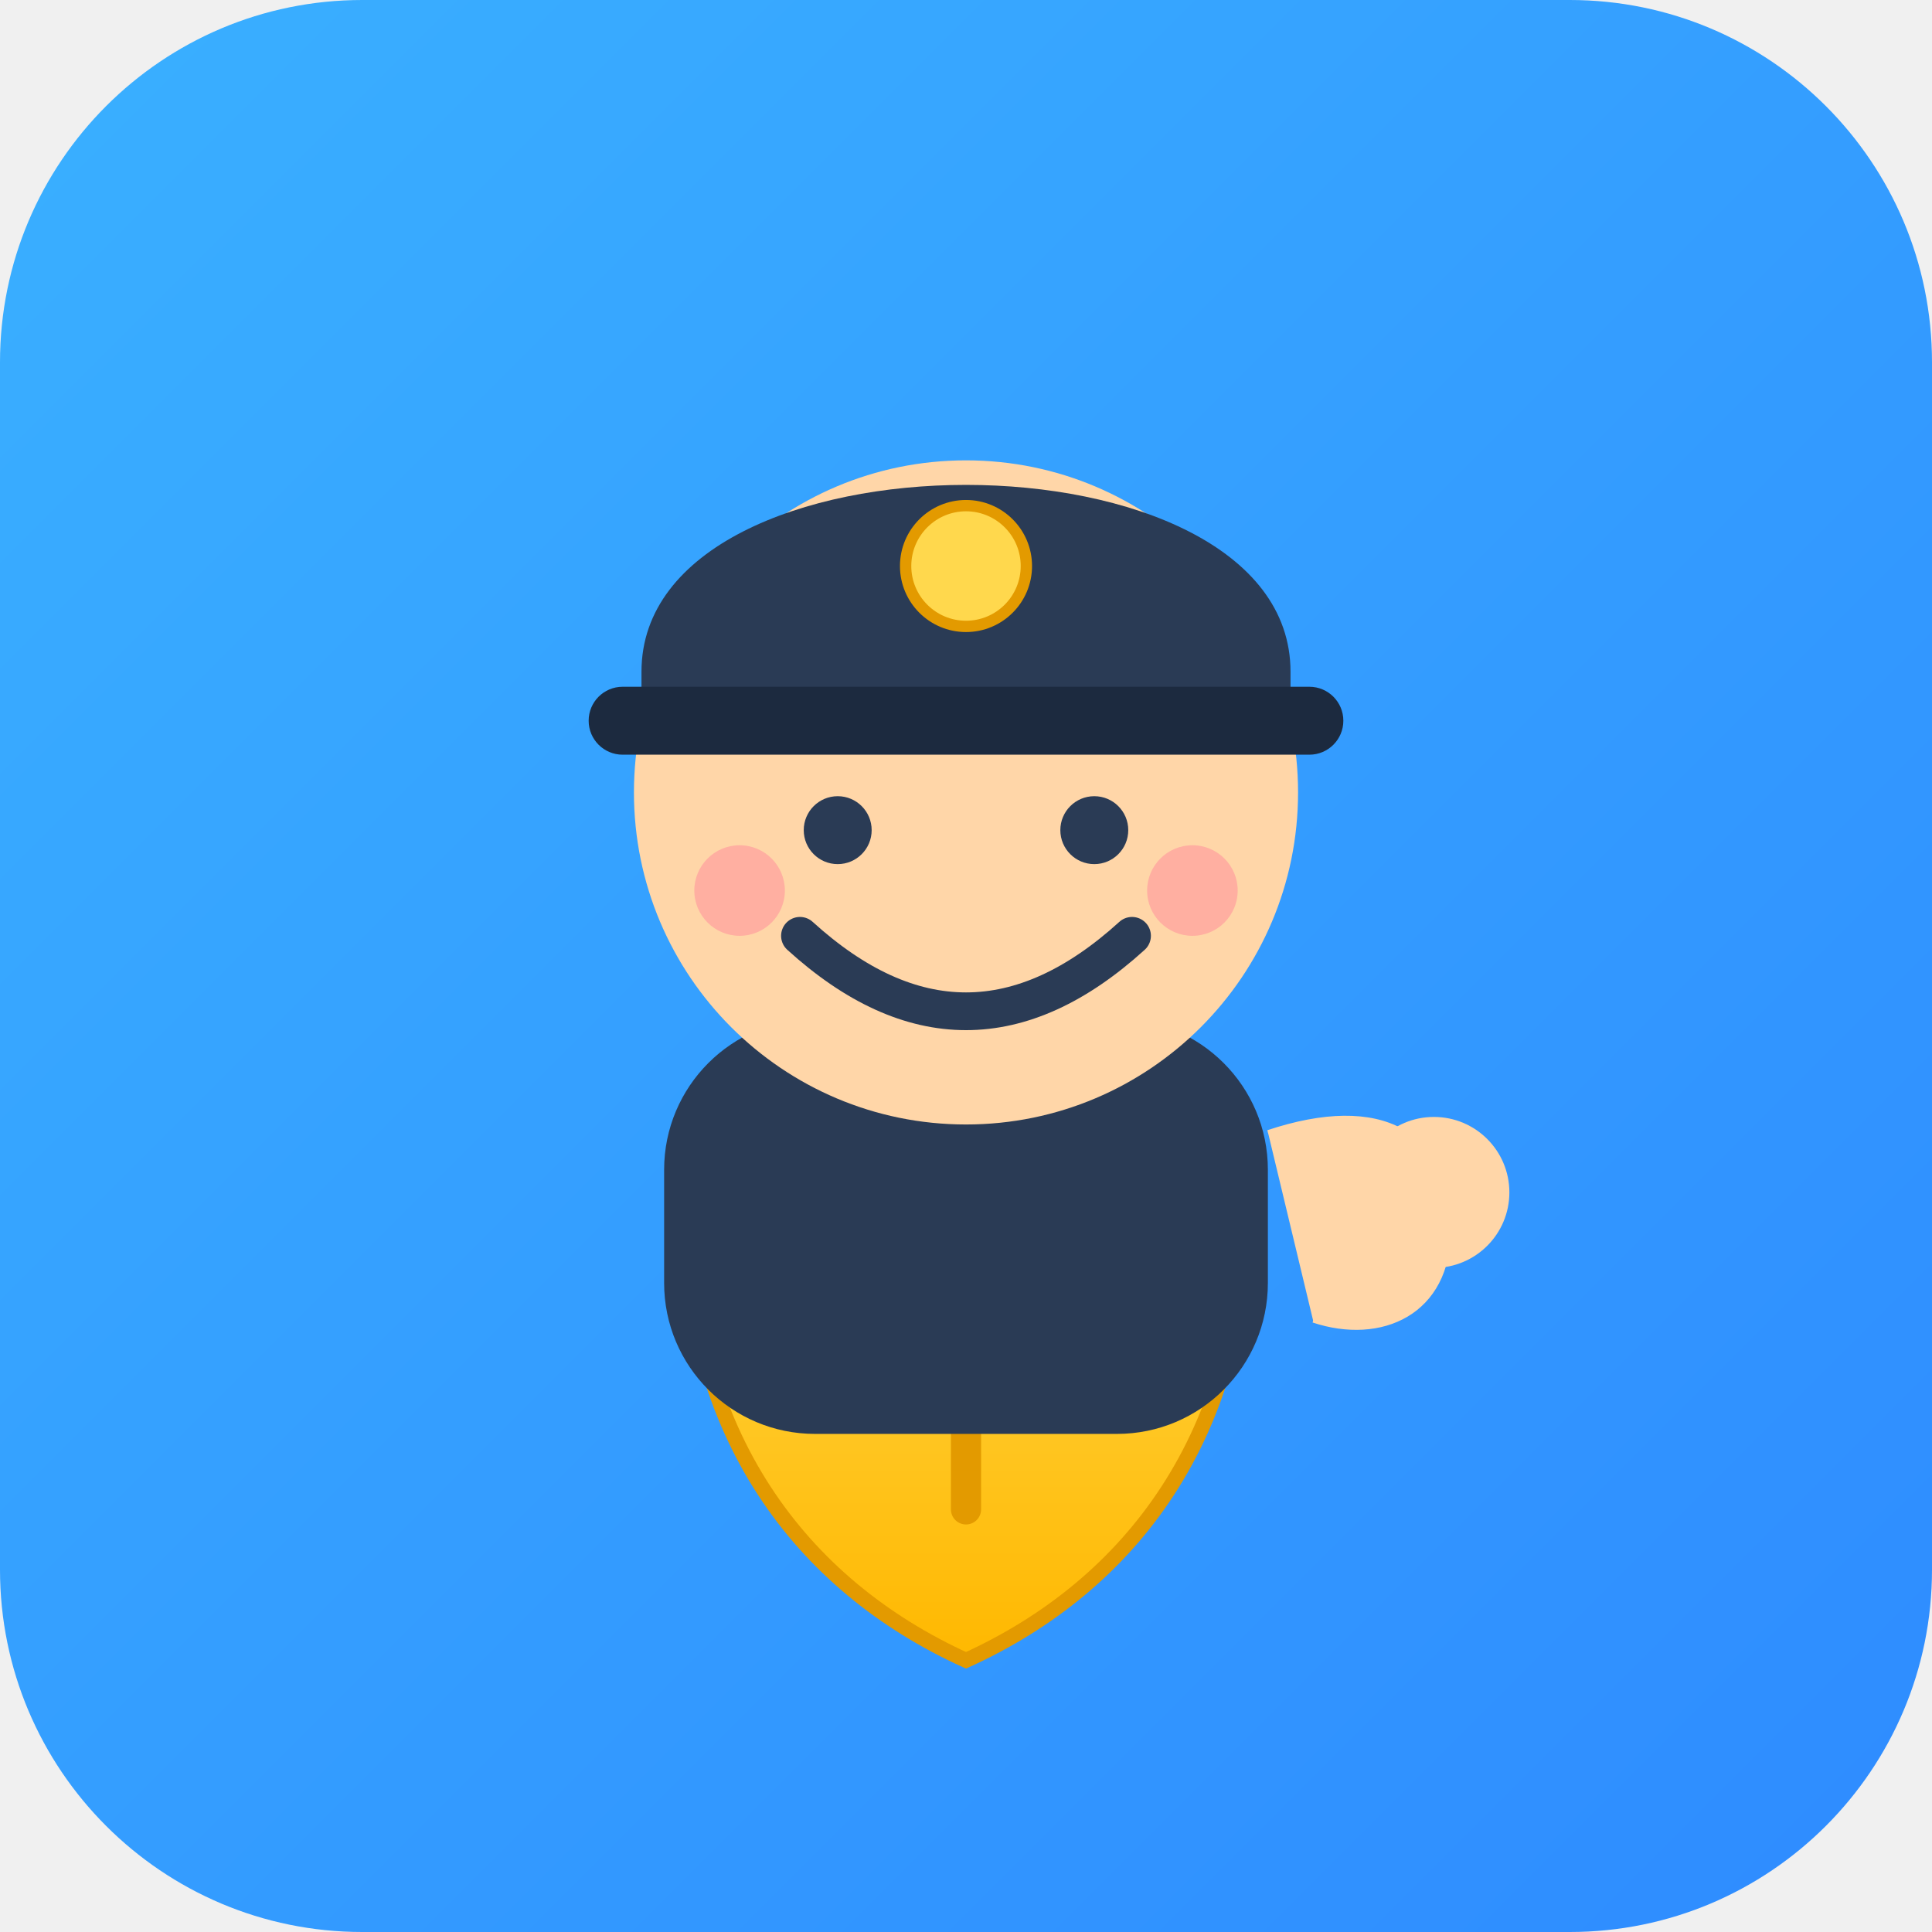
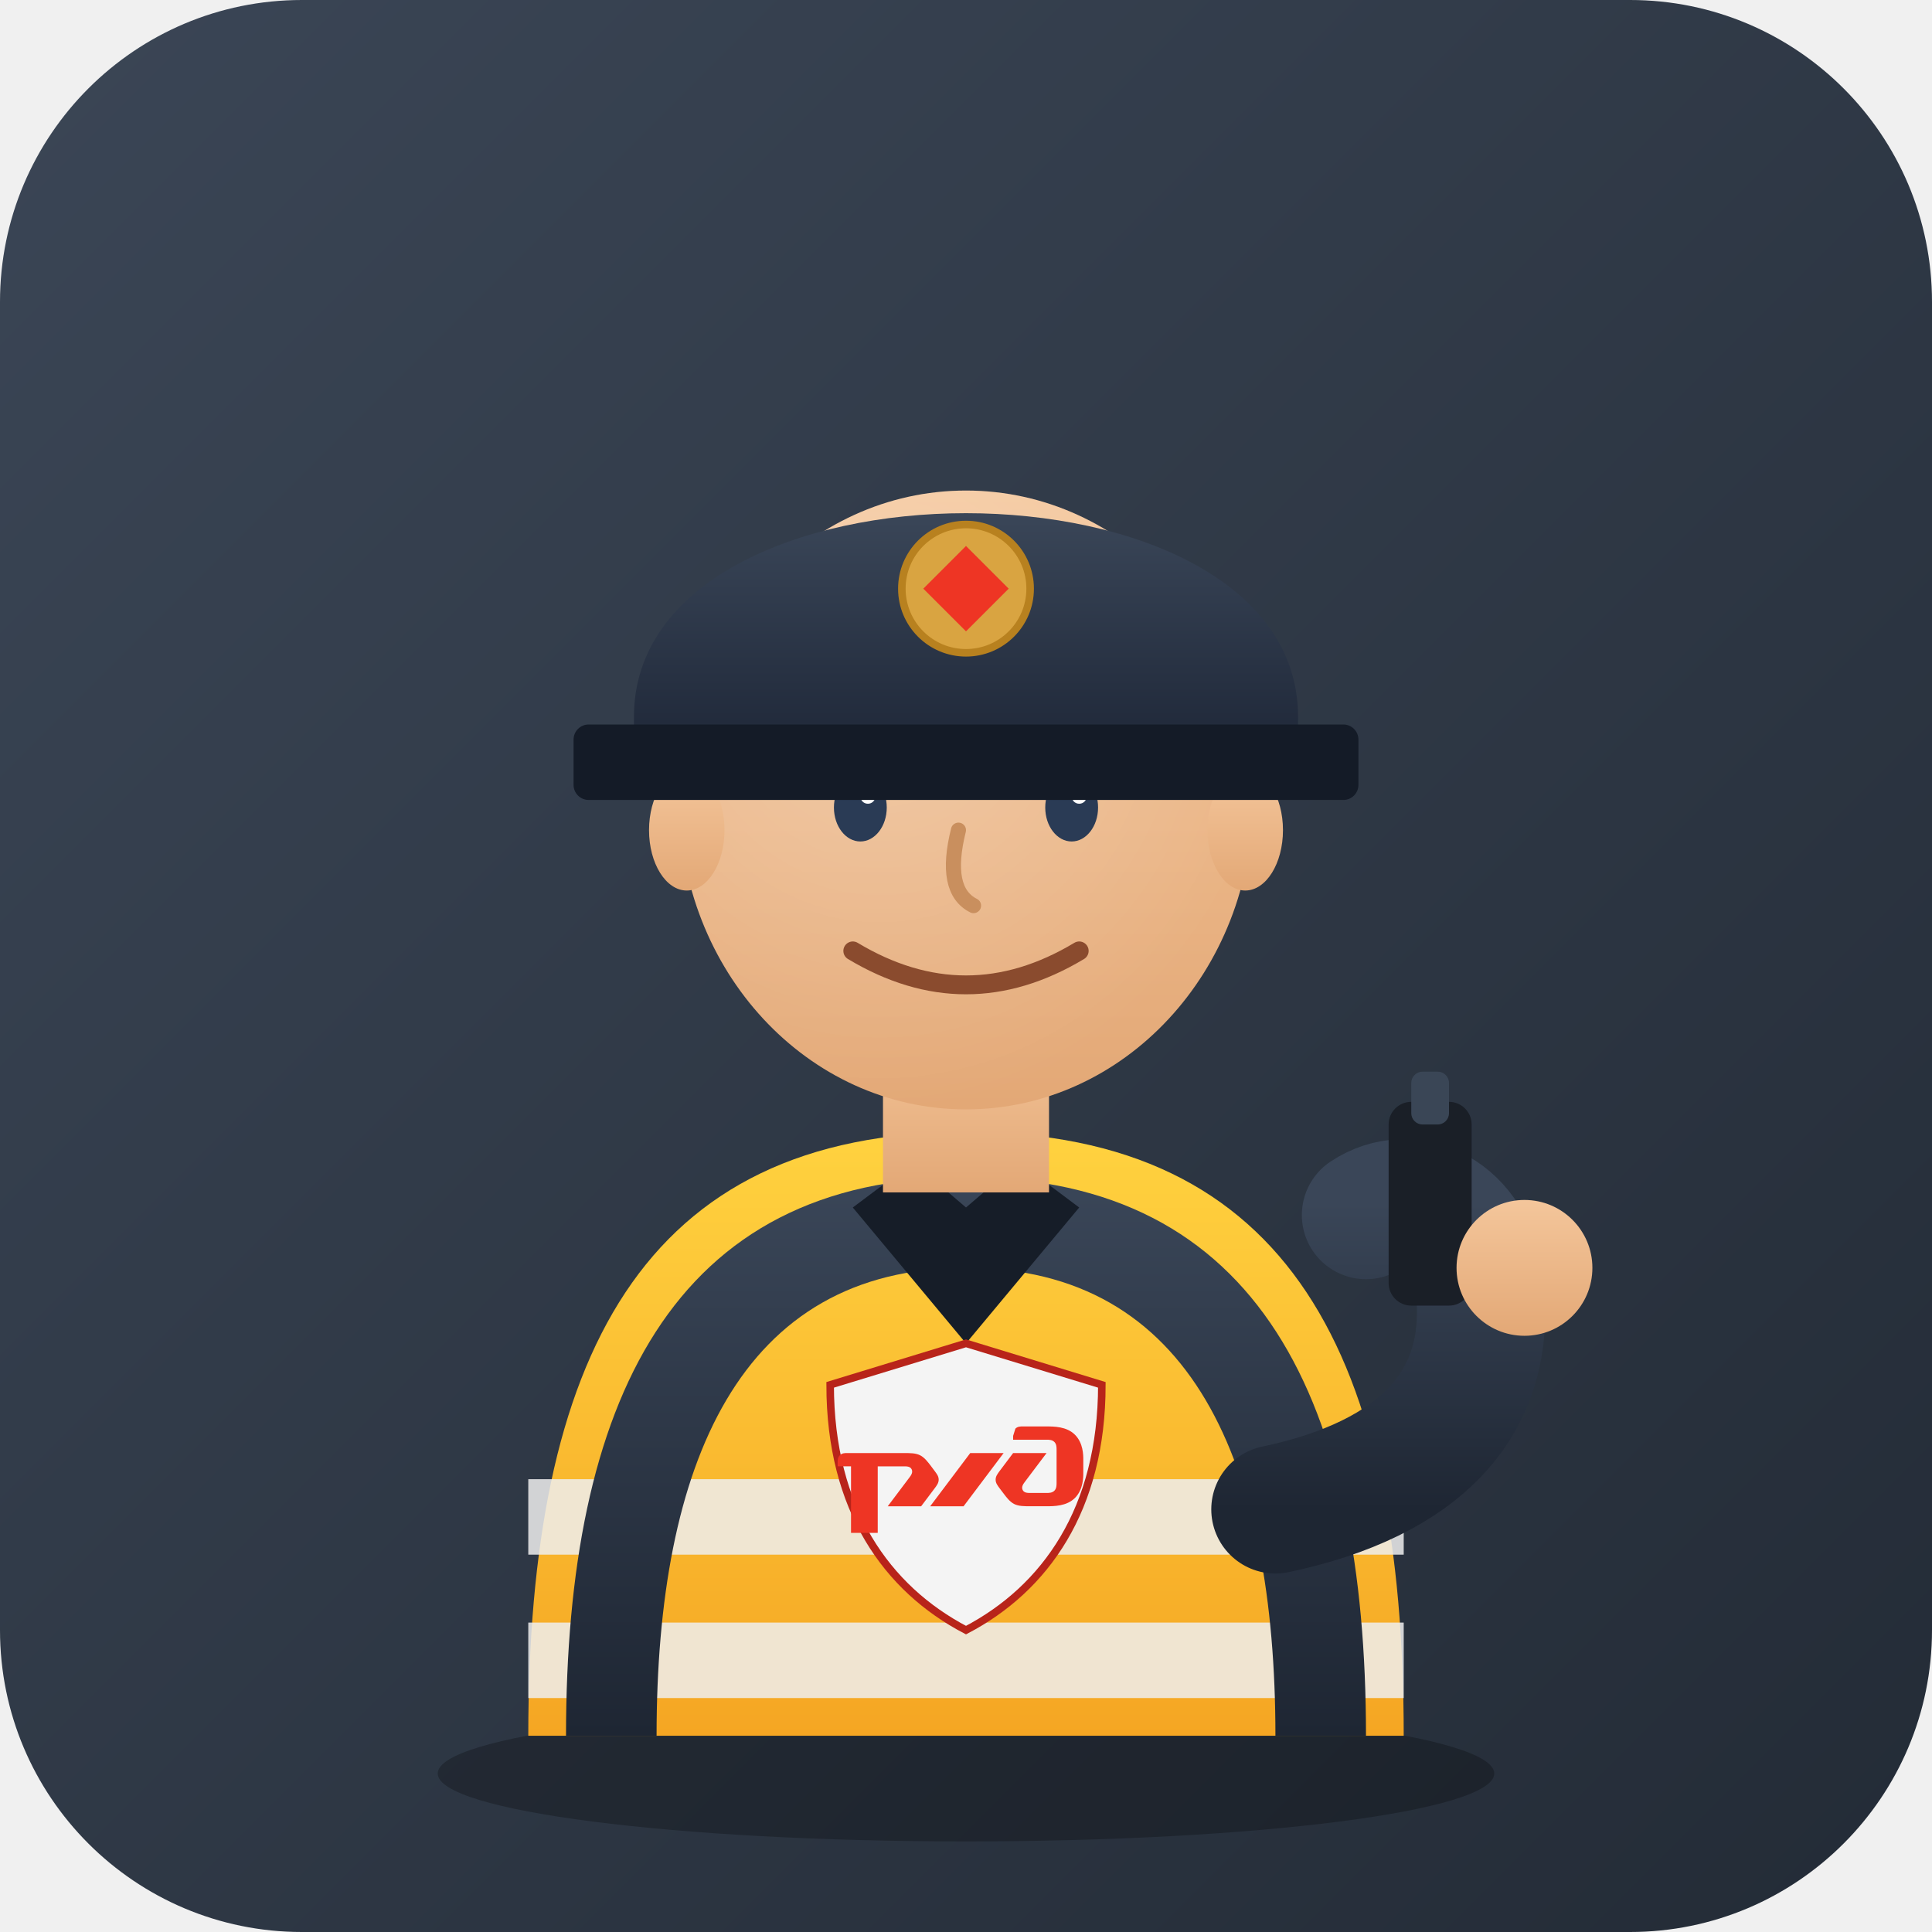
<svg xmlns="http://www.w3.org/2000/svg" width="512" height="512" viewBox="0 0 512 512">
  <defs>
    <linearGradient id="bg" x1="0" y1="0" x2="1" y2="1">
-       <stop offset="0%" stop-color="#3AB0FF" />
-       <stop offset="100%" stop-color="#2E8BFF" />
+       <stop offset="0%" stop-color="#3B4656" />
+       <stop offset="100%" stop-color="#232B36" />
    </linearGradient>
-     <linearGradient id="shield" x1="0" y1="0" x2="0" y2="1">
-       <stop offset="0%" stop-color="#FFD84D" />
-       <stop offset="100%" stop-color="#FFB800" />
+     <linearGradient id="skin" x1="0" y1="0" x2="0" y2="1">
+       <stop offset="0%" stop-color="#F4C69B" />
+       <stop offset="100%" stop-color="#E3A876" />
    </linearGradient>
+     <linearGradient id="cap" x1="0" y1="0" x2="0" y2="1">
+       <stop offset="0%" stop-color="#3A4658" />
+       <stop offset="100%" stop-color="#20293A" />
+     </linearGradient>
+     <linearGradient id="jacket" x1="0" y1="0" x2="0" y2="1">
+       <stop offset="0%" stop-color="#3A4658" />
+       <stop offset="100%" stop-color="#1E2633" />
+     </linearGradient>
+     <linearGradient id="vest" x1="0" y1="0" x2="0" y2="1">
+       <stop offset="0%" stop-color="#FFD23F" />
+       <stop offset="100%" stop-color="#F5A623" />
+     </linearGradient>
+     <radialGradient id="facelight" cx="35%" cy="30%" r="70%">
+       <stop offset="0%" stop-color="#FFFFFF" stop-opacity="0.25" />
+       <stop offset="100%" stop-color="#FFFFFF" stop-opacity="0" />
+     </radialGradient>
  </defs>
-   <rect width="512" height="512" rx="96" fill="url(#bg)" />
-   <path d="M256 300 L330 320 C330 380 300 420 256 440 C212 420 182 380 182 320 Z" fill="url(#shield)" stroke="#E39A00" stroke-width="4" />
-   <path d="M256 320 L256 400 M232 350 L280 350" stroke="#E39A00" stroke-width="8" stroke-linecap="round" />
-   <rect x="176" y="270" width="160" height="110" rx="40" fill="#2A3B55" />
-   <circle cx="256" cy="210" r="88" fill="#FFD6A8" />
-   <path d="M170 178 C170 112 342 112 342 178 L342 186 L170 186 Z" fill="#2A3B55" />
-   <rect x="156" y="182" width="200" height="18" rx="9" fill="#1C2A3F" />
-   <circle cx="256" cy="150" r="16" fill="#FFD84D" stroke="#E39A00" stroke-width="3" />
-   <circle cx="222" cy="220" r="9" fill="#2A3B55" />
-   <circle cx="290" cy="220" r="9" fill="#2A3B55" />
-   <path d="M212 248 Q256 288 300 248" stroke="#2A3B55" stroke-width="10" fill="none" stroke-linecap="round" />
-   <circle cx="196" cy="236" r="12" fill="#FF9E9E" opacity="0.7" />
-   <circle cx="316" cy="236" r="12" fill="#FF9E9E" opacity="0.7" />
-   <path d="M336 300 C366 290 384 300 384 326 C384 348 366 356 348 350" fill="#FFD6A8" stroke="#FFD6A8" />
-   <circle cx="380" cy="316" r="20" fill="#FFD6A8" />
+   <rect width="512" height="512" rx="80" fill="url(#bg)" />
+   <ellipse cx="256" cy="470" rx="140" ry="18" fill="#000000" opacity="0.25" />
+   <path d="M140 460 C140 360 170 300 256 300 C342 300 372 360 372 460 Z" fill="url(#vest)" />
+   <rect x="140" y="392" width="232" height="20" fill="#EFEFEF" opacity="0.85" />
+   <rect x="140" y="430" width="232" height="20" fill="#EFEFEF" opacity="0.85" />
+   <path d="M150 460 C150 372 178 312 256 312 C334 312 362 372 362 460            L338 460 C338 388 316 336 256 336 C196 336 174 388 174 460 Z" fill="url(#jacket)" />
+   <path d="M226 320 L256 356 L286 320 L270 308 L256 320 L242 308 Z" fill="#161D28" />
+   <path d="M256 356 L292 367 C292 400 277 421 256 432 C235 421 220 400 220 367 Z" fill="#F4F4F4" stroke="#B8241A" stroke-width="2" />
+   <g transform="translate(222,378) scale(0.62)">
+     <path fill="#EE3524" d="M75.952.972C76.9.03 78.095.03 79.042.03h9.879c3.564 0 8.925 0 12.487 3.551 3.567 3.551 3.567 8.764 3.567 10.66v5.69c0 1.899 0 7.112-3.567 10.67-3.562 3.55-8.923 3.55-12.487 3.55h-6.189c-3.096 0-5.355 0-7.261-.942-1.9-.95-3.335-2.85-4.75-4.743l-1.436-1.893c-1.019-1.345-1.78-2.373-1.78-3.796 0-1.42.83-2.518 1.78-3.787l5.702-7.582h14.29l-9.282 12.316c-.717.949-1.547 2.134-.953 3.435.594 1.307 2.142 1.307 3.332 1.307h6.902c.947 0 2.378 0 3.329-.95.95-.943.95-2.373.95-3.316V9.98c0-.953 0-2.376-.95-3.32-.95-.956-2.382-.956-3.329-.956h-14.29V4.053zM56.657 11.407h14.27l-17.126 22.75H39.53zM-.017 15.425c0-.943 0-2.131.95-3.081.95-.937 2.14-.937 3.096-.937h23.904c3.092 0 5.358 0 7.255.937 1.907.95 3.335 2.85 4.77 4.743l1.419 1.902c1.01 1.342 1.786 2.366 1.786 3.787 0 1.423-.827 2.523-1.786 3.796l-5.71 7.585H21.388L30.67 21.83c.717-.944 1.548-2.128.957-3.438-.602-1.304-2.146-1.304-3.341-1.304H17.11v28.442H5.693V17.087h-5.71z" />
+   </g>
+   <rect x="234" y="270" width="44" height="46" fill="url(#skin)" />
+   <ellipse cx="256" cy="212" rx="76" ry="82" fill="url(#skin)" />
+   <ellipse cx="256" cy="212" rx="76" ry="82" fill="url(#facelight)" />
+   <ellipse cx="182" cy="220" rx="10" ry="16" fill="url(#skin)" />
+   <ellipse cx="330" cy="220" rx="10" ry="16" fill="url(#skin)" />
+   <path d="M212 196 Q228 186 246 194" stroke="#5A3A22" stroke-width="6" fill="none" stroke-linecap="round" />
+   <path d="M266 194 Q284 186 300 196" stroke="#5A3A22" stroke-width="6" fill="none" stroke-linecap="round" />
+   <ellipse cx="228" cy="214" rx="7" ry="9" fill="#2A3B55" />
+   <ellipse cx="284" cy="214" rx="7" ry="9" fill="#2A3B55" />
+   <circle cx="230" cy="211" r="2" fill="#FFFFFF" />
+   <circle cx="286" cy="211" r="2" fill="#FFFFFF" />
+   <path d="M254 220 Q250 236 258 240" stroke="#C98F5E" stroke-width="4" fill="none" stroke-linecap="round" />
+   <path d="M226 252 Q256 270 286 252" stroke="#8A4B2E" stroke-width="5" fill="none" stroke-linecap="round" />
+   <path d="M168 190 C168 118 344 118 344 190 L344 196 L168 196 Z" fill="url(#cap)" />
+   <rect x="152" y="192" width="208" height="20" rx="4" fill="#141B27" />
+   <ellipse cx="256" cy="156" rx="17" ry="17" fill="#D9A441" stroke="#B8811F" stroke-width="2" />
+   <rect x="248" y="148" width="16" height="16" fill="#EE3524" transform="rotate(45 256 156)" />
+   <path d="M338 400 C376 392 396 372 392 340 C390 322 374 314 362 322" fill="none" stroke="url(#jacket)" stroke-width="34" stroke-linecap="round" />
+   <rect x="368" y="292" width="22" height="54" rx="6" fill="#1A1F27" />
+   <rect x="374" y="284" width="10" height="14" rx="3" fill="#3A4656" />
+   <circle cx="404" cy="336" r="18" fill="url(#skin)" />
</svg>
